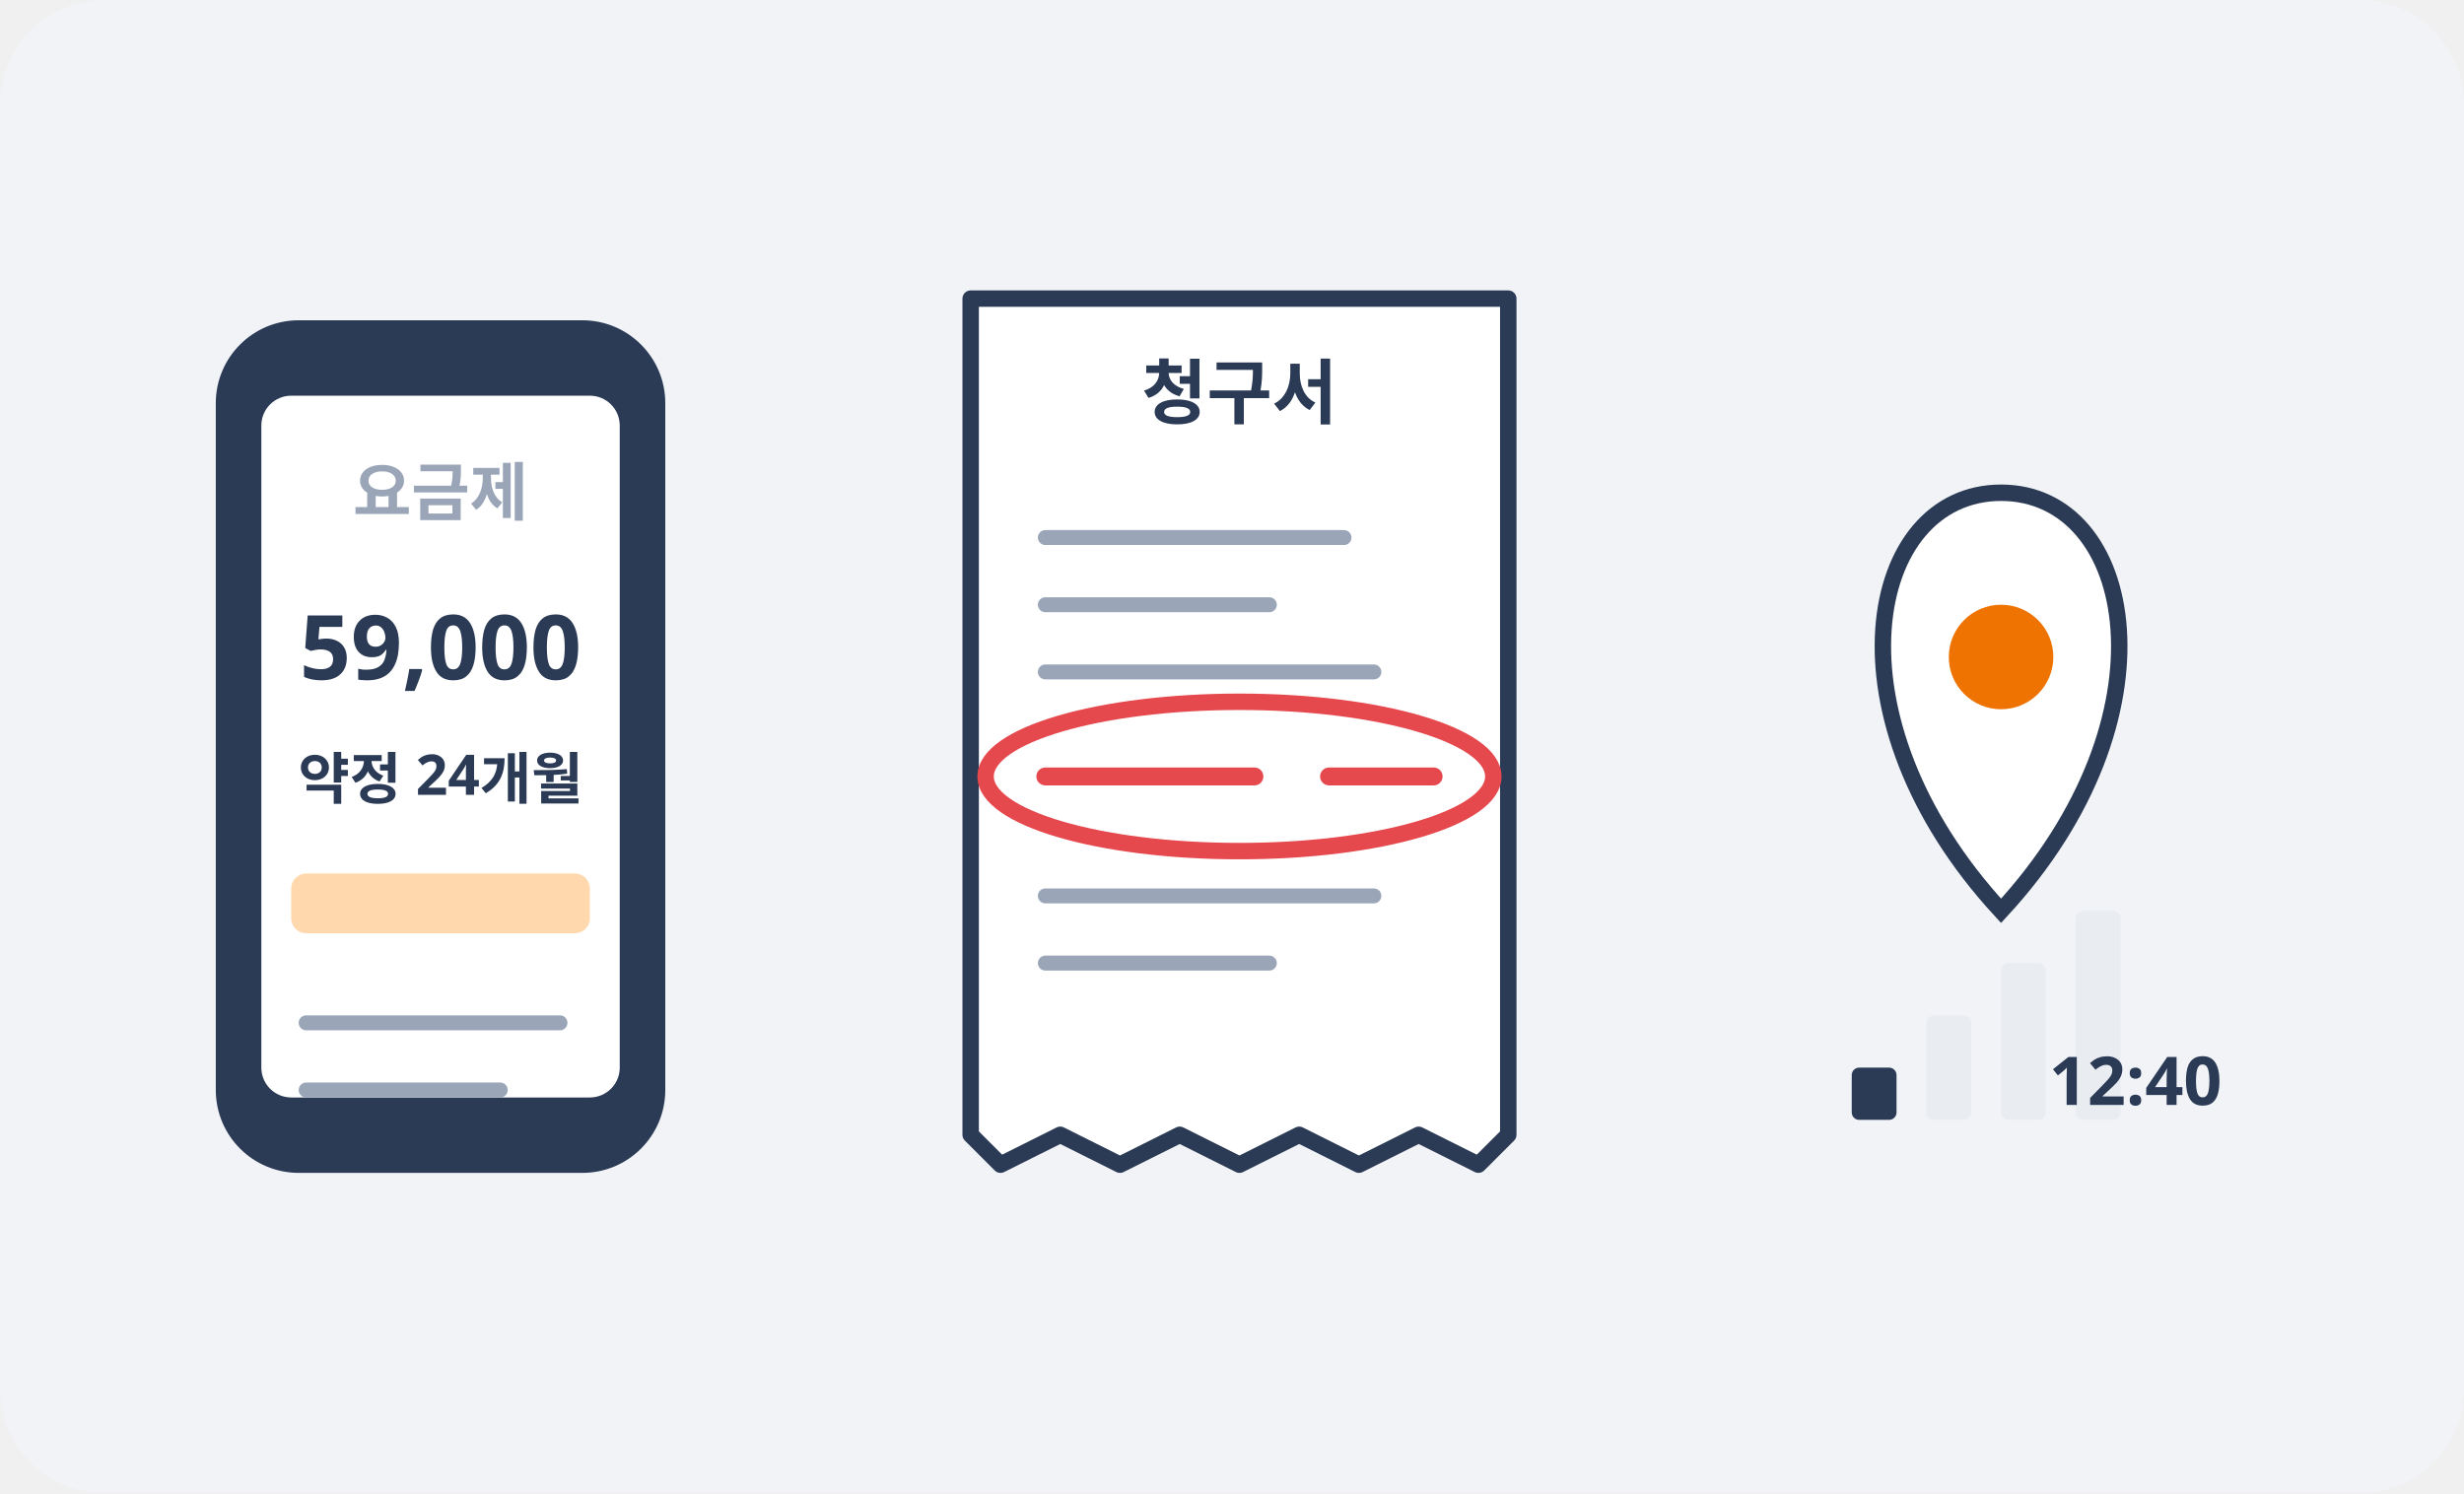
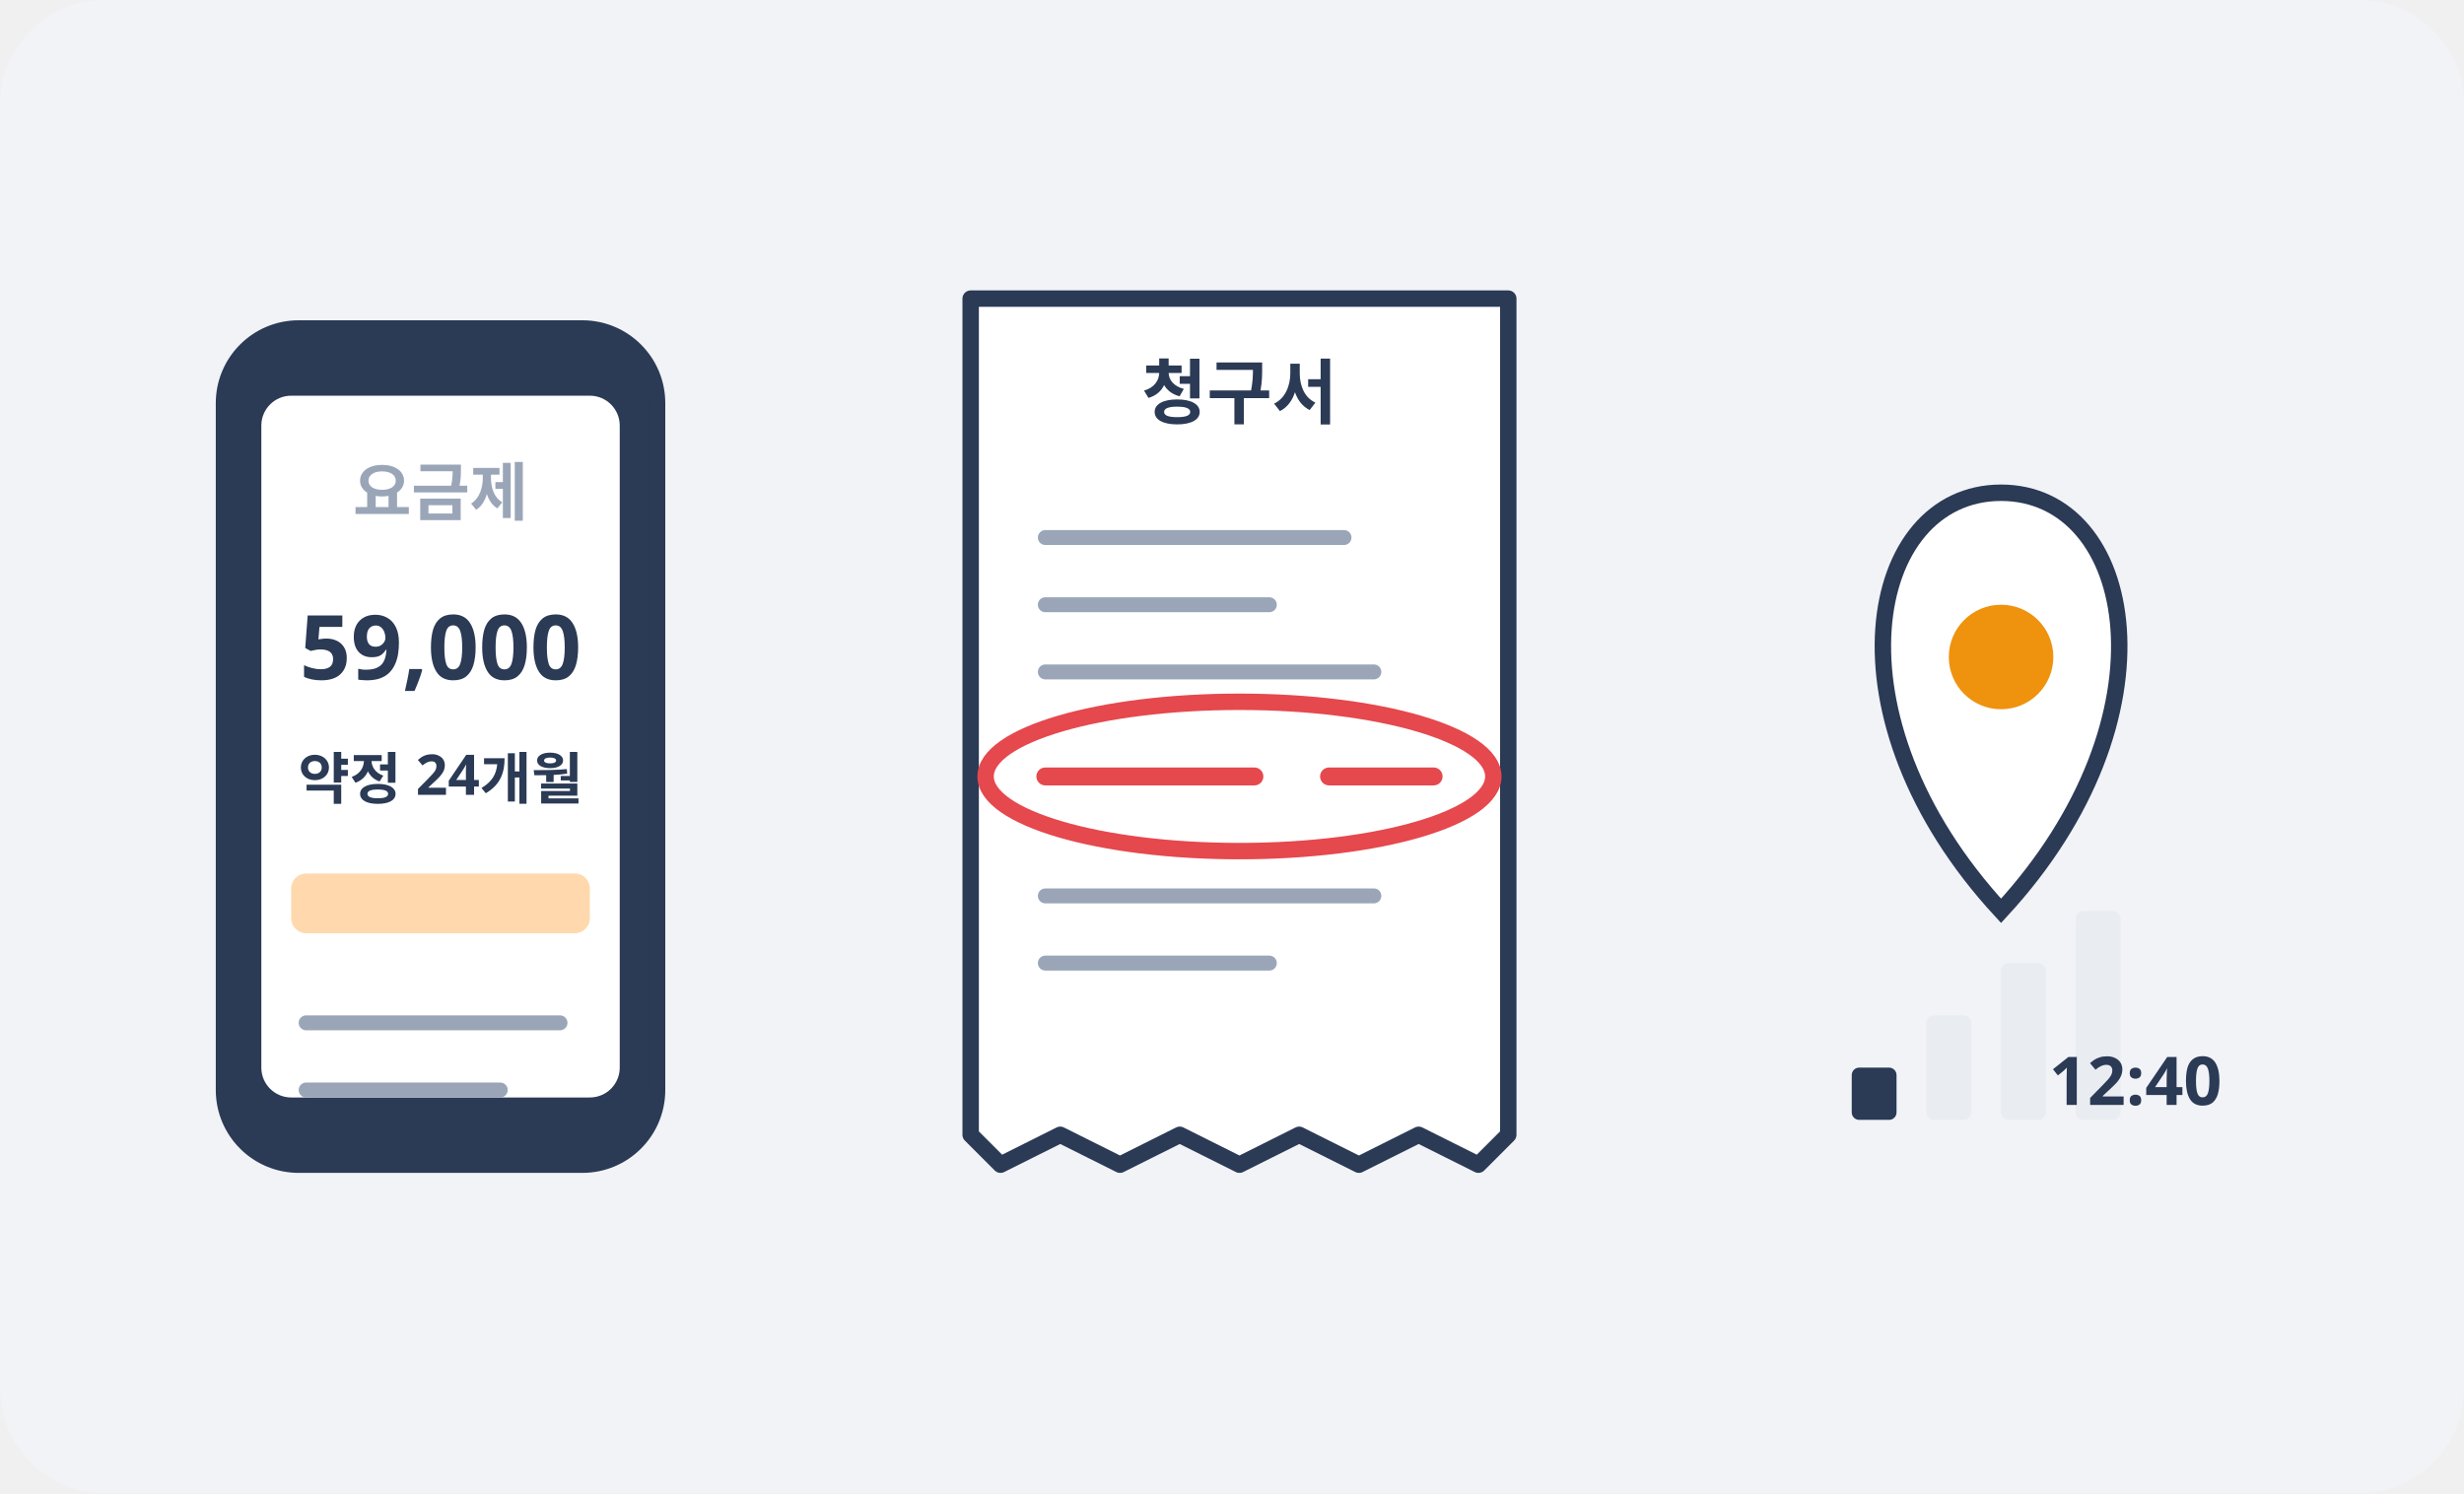
<svg xmlns="http://www.w3.org/2000/svg" viewBox="0 0 330 200">
  <rect width="330" height="200" rx="14" fill="#f1f3f7" />
  <rect x="30" y="44" width="58" height="112" rx="10" fill="#2b3a55" stroke="#2b3a55" stroke-width="2.2" />
  <rect x="35" y="53" width="48" height="94" rx="4" fill="#fff" />
  <g transform="translate(35 53)">
    <text x="24" y="16" text-anchor="middle" font-size="8.5" font-weight="800" fill="#9aa6b8" font-family="Pretendard,'Noto Sans KR','Apple SD Gothic Neo',sans-serif">요금제</text>
    <text x="24" y="38" text-anchor="middle" font-size="12" font-weight="900" fill="#2b3a55" font-family="Pretendard,'Noto Sans KR','Apple SD Gothic Neo',sans-serif">59,000</text>
    <text x="24" y="54" text-anchor="middle" font-size="7.5" font-weight="700" fill="#2b3a55" font-family="Pretendard,'Noto Sans KR','Apple SD Gothic Neo',sans-serif">약정 24개월</text>
    <rect x="4" y="64" width="40" height="8" rx="2" fill="#ffd9ad" />
    <path d="M6 84 h34" fill="none" stroke="#9aa6b8" stroke-width="2" stroke-linecap="round" stroke-linejoin="round" />
    <path d="M6 93 h26" fill="none" stroke="#9aa6b8" stroke-width="2" stroke-linecap="round" stroke-linejoin="round" />
  </g>
  <path d="M130 40 H202 V152 L198 156 L190 152 L182 156 L174 152 L166 156 L158 152 L150 156 L142 152 L134 156 L130 152 Z" fill="#fff" stroke="#2b3a55" stroke-width="2.2" stroke-linejoin="round" />
  <text x="166.0" y="56" text-anchor="middle" font-size="9.5" font-weight="800" fill="#2b3a55" font-family="Pretendard,'Noto Sans KR','Apple SD Gothic Neo',sans-serif">청구서</text>
  <path d="M140 72 h40" fill="none" stroke="#9aa6b8" stroke-width="2" stroke-linecap="round" stroke-linejoin="round" />
  <path d="M140 81 h30" fill="none" stroke="#9aa6b8" stroke-width="2" stroke-linecap="round" stroke-linejoin="round" />
  <path d="M140 90 h44" fill="none" stroke="#9aa6b8" stroke-width="2" stroke-linecap="round" stroke-linejoin="round" />
  <path d="M140 104 h28" fill="none" stroke="#e5484d" stroke-width="2.4" stroke-linecap="round" stroke-linejoin="round" />
  <path d="M178 104 h14" fill="none" stroke="#e5484d" stroke-width="2.4" stroke-linecap="round" stroke-linejoin="round" />
  <ellipse cx="166" cy="104" rx="34" ry="10" fill="none" stroke="#e5484d" stroke-width="2.2" />
  <path d="M140 120 h44" fill="none" stroke="#9aa6b8" stroke-width="2" stroke-linecap="round" stroke-linejoin="round" />
  <path d="M140 129 h30" fill="none" stroke="#9aa6b8" stroke-width="2" stroke-linecap="round" stroke-linejoin="round" />
  <g transform="translate(268 96)">
    <path d="M0 26 C-24 0 -18 -30 0 -30 C18 -30 24 0 0 26Z" fill="#fff" stroke="#2b3a55" stroke-width="2.2" />
-     <circle cy="-8" r="7" fill="#ef7300" />
+     <circle cy="-8" r="7" fill="#ef920e" />
  </g>
  <rect x="248" y="143" width="6" height="7" rx="1" fill="#2b3a55" />
  <rect x="258" y="136" width="6" height="14" rx="1" fill="#e9ecf1" />
  <rect x="268" y="129" width="6" height="21" rx="1" fill="#e9ecf1" />
  <rect x="278" y="122" width="6" height="28" rx="1" fill="#e9ecf1" />
  <text x="286" y="148" text-anchor="middle" font-size="9" font-weight="800" fill="#2b3a55" font-family="Pretendard,'Noto Sans KR','Apple SD Gothic Neo',sans-serif">12:40</text>
</svg>
